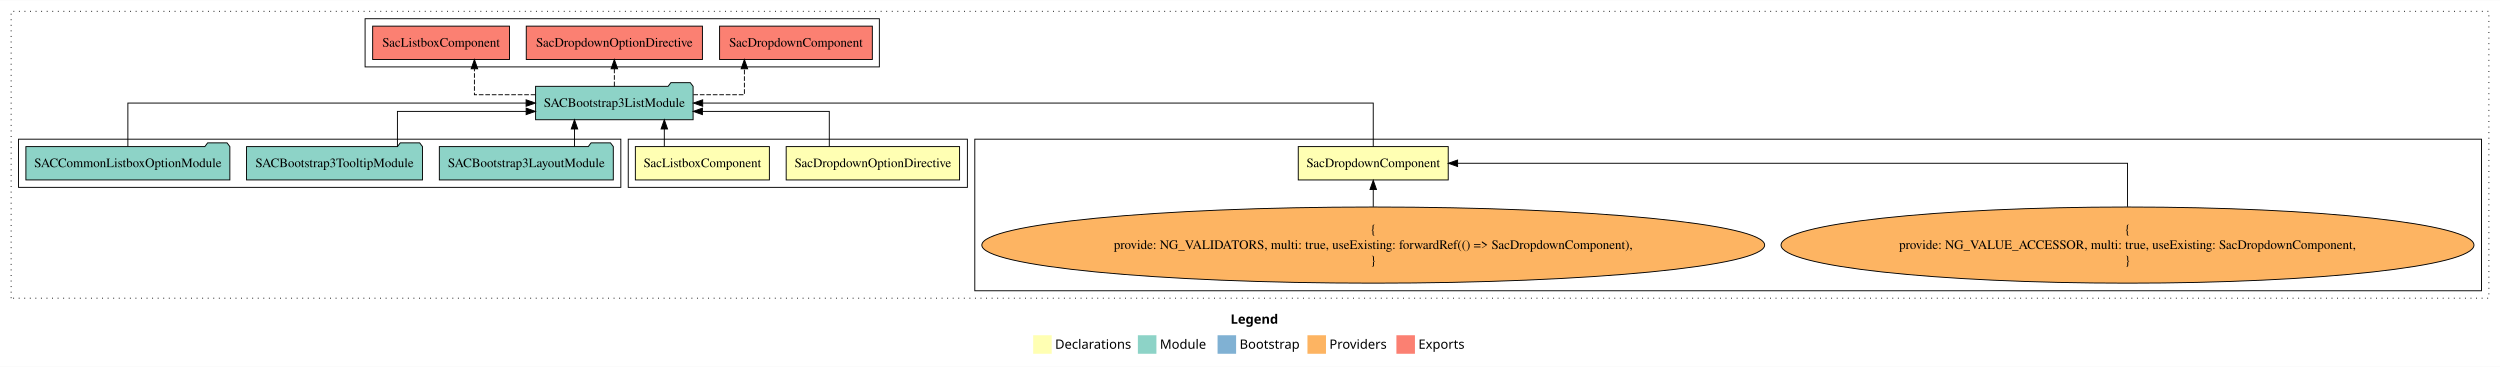
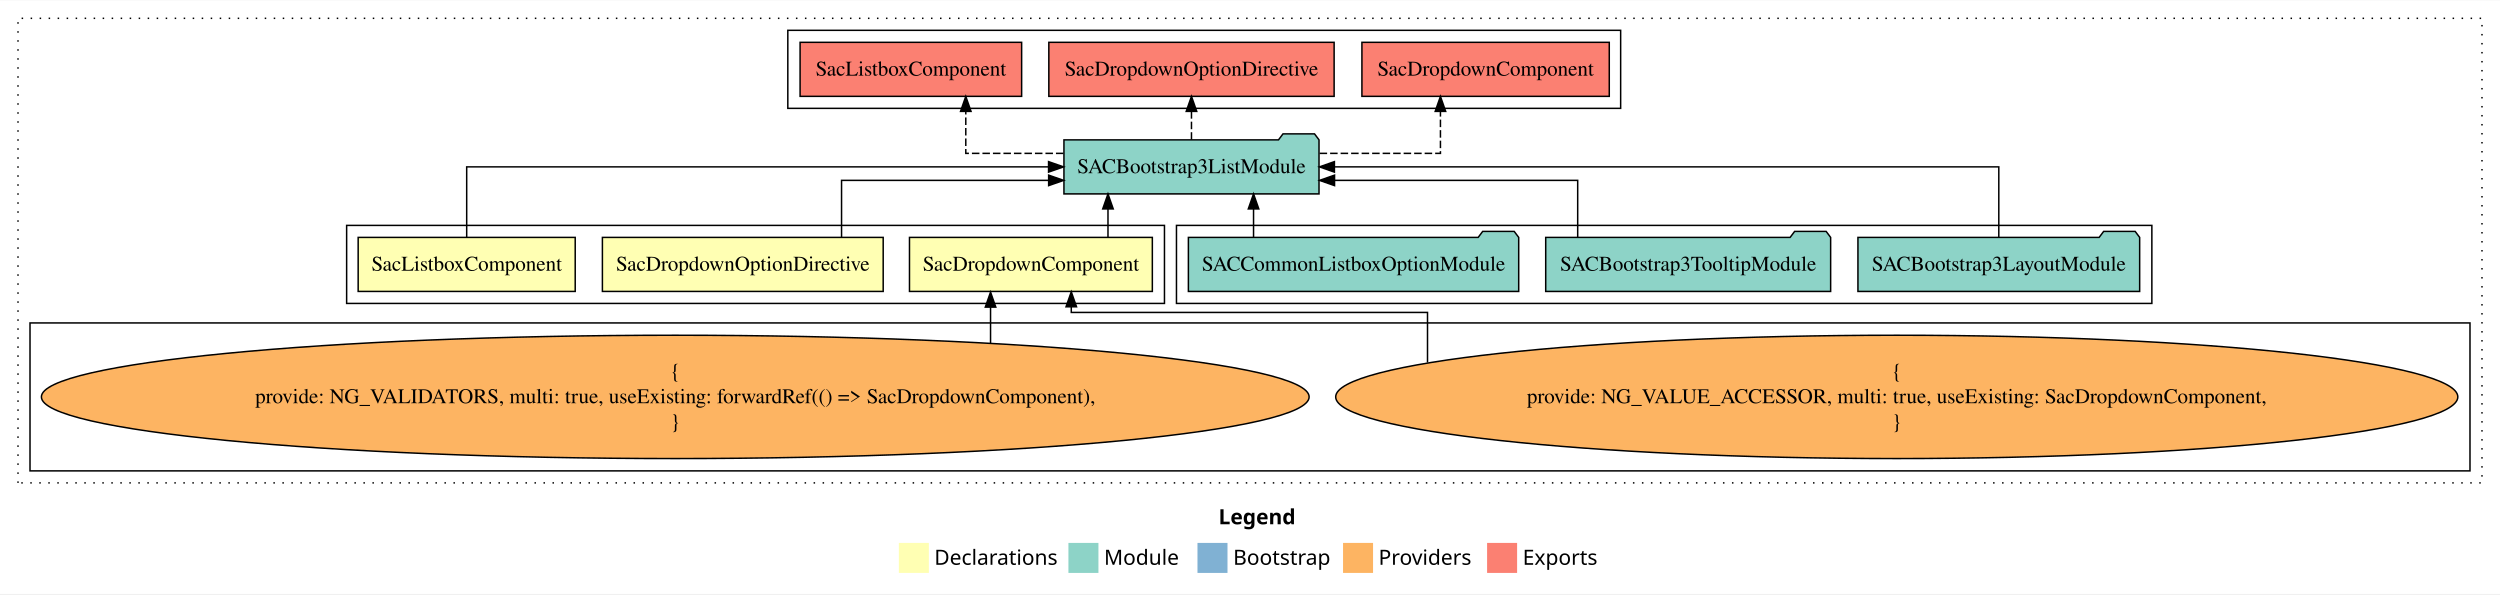
- <svg xmlns="http://www.w3.org/2000/svg" width="2698pt" height="396pt" viewBox="0.00 0.00 2698.00 395.59">
+ <svg xmlns="http://www.w3.org/2000/svg" width="1666pt" height="396pt" viewBox="0.00 0.00 1666.00 395.59">
  <g id="graph0" class="graph" transform="scale(1 1) rotate(0) translate(4 391.59)">
-     <polygon fill="white" stroke="transparent" points="-4,4 -4,-391.59 2694,-391.59 2694,4 -4,4" />
-     <text text-anchor="start" x="1324.01" y="-42.4" font-family="Times-12" font-weight="bold" font-size="14.00">Legend</text>
-     <polygon fill="#ffffb3" stroke="transparent" points="1111,-10 1111,-30 1131,-30 1131,-10 1111,-10" />
-     <text text-anchor="start" x="1134.63" y="-15.4" font-family="Times-12" font-size="14.00">  Declarations</text>
-     <polygon fill="#8dd3c7" stroke="transparent" points="1224,-10 1224,-30 1244,-30 1244,-10 1224,-10" />
-     <text text-anchor="start" x="1247.73" y="-15.4" font-family="Times-12" font-size="14.00">  Module</text>
-     <polygon fill="#80b1d3" stroke="transparent" points="1310,-10 1310,-30 1330,-30 1330,-10 1310,-10" />
-     <text text-anchor="start" x="1333.78" y="-15.4" font-family="Times-12" font-size="14.00">  Bootstrap</text>
-     <polygon fill="#fdb462" stroke="transparent" points="1407,-10 1407,-30 1427,-30 1427,-10 1407,-10" />
-     <text text-anchor="start" x="1430.67" y="-15.4" font-family="Times-12" font-size="14.00">  Providers</text>
-     <polygon fill="#fb8072" stroke="transparent" points="1503,-10 1503,-30 1523,-30 1523,-10 1503,-10" />
-     <text text-anchor="start" x="1526.73" y="-15.4" font-family="Times-12" font-size="14.00">  Exports</text>
+     <polygon fill="white" stroke="transparent" points="-4,4 -4,-391.59 1662,-391.59 1662,4 -4,4" />
+     <text text-anchor="start" x="808.01" y="-42.4" font-family="Times-12" font-weight="bold" font-size="14.00">Legend</text>
+     <polygon fill="#ffffb3" stroke="transparent" points="595,-10 595,-30 615,-30 615,-10 595,-10" />
+     <text text-anchor="start" x="618.63" y="-15.4" font-family="Times-12" font-size="14.00">  Declarations</text>
+     <polygon fill="#8dd3c7" stroke="transparent" points="708,-10 708,-30 728,-30 728,-10 708,-10" />
+     <text text-anchor="start" x="731.73" y="-15.4" font-family="Times-12" font-size="14.00">  Module</text>
+     <polygon fill="#80b1d3" stroke="transparent" points="794,-10 794,-30 814,-30 814,-10 794,-10" />
+     <text text-anchor="start" x="817.78" y="-15.4" font-family="Times-12" font-size="14.00">  Bootstrap</text>
+     <polygon fill="#fdb462" stroke="transparent" points="891,-10 891,-30 911,-30 911,-10 891,-10" />
+     <text text-anchor="start" x="914.67" y="-15.4" font-family="Times-12" font-size="14.00">  Providers</text>
+     <polygon fill="#fb8072" stroke="transparent" points="987,-10 987,-30 1007,-30 1007,-10 987,-10" />
+     <text text-anchor="start" x="1010.73" y="-15.4" font-family="Times-12" font-size="14.00">  Exports</text>
    <g id="clust1" class="cluster">
-       <polygon fill="none" stroke="black" stroke-dasharray="1,5" points="8,-70 8,-379.59 2682,-379.59 2682,-70 8,-70" />
+       <polygon fill="none" stroke="black" stroke-dasharray="1,5" points="8,-70 8,-379.59 1650,-379.59 1650,-70 8,-70" />
+     </g>
+     <g id="clust6" class="cluster">
+       <polygon fill="none" stroke="black" points="780,-189.59 780,-241.59 1430,-241.59 1430,-189.59 780,-189.59" />
+     </g>
+     <g id="clust7" class="cluster">
+       <polygon fill="none" stroke="black" points="521,-319.59 521,-371.59 1076,-371.59 1076,-319.59 521,-319.59" />
+     </g>
+     <g id="clust2" class="cluster">
+       <polygon fill="none" stroke="black" points="227,-189.59 227,-241.59 772,-241.59 772,-189.59 227,-189.59" />
    </g>
    <g id="clust3" class="cluster">
-       <polygon fill="none" stroke="black" points="1048,-78 1048,-241.59 2674,-241.59 2674,-78 1048,-78" />
-     </g>
-     <g id="clust2" class="cluster">
-       <polygon fill="none" stroke="black" points="674,-189.59 674,-241.59 1040,-241.59 1040,-189.59 674,-189.59" />
-     </g>
-     <g id="clust7" class="cluster">
-       <polygon fill="none" stroke="black" points="390,-319.59 390,-371.59 945,-371.59 945,-319.59 390,-319.59" />
-     </g>
-     <g id="clust6" class="cluster">
-       <polygon fill="none" stroke="black" points="16,-189.59 16,-241.59 666,-241.59 666,-189.59 16,-189.59" />
+       <polygon fill="none" stroke="black" points="16,-78 16,-176.59 1642,-176.59 1642,-78 16,-78" />
    </g>
    <g id="node1" class="node">
-       <polygon fill="#ffffb3" stroke="black" points="1558.92,-233.59 1397.08,-233.59 1397.08,-197.59 1558.92,-197.59 1558.92,-233.59" />
-       <text text-anchor="middle" x="1478" y="-211.39" font-family="Times,serif" font-size="14.00">SacDropdownComponent</text>
+       <polygon fill="#ffffb3" stroke="black" points="763.92,-233.59 602.08,-233.59 602.08,-197.59 763.92,-197.59 763.92,-233.59" />
+       <text text-anchor="middle" x="683" y="-211.39" font-family="Times,serif" font-size="14.00">SacDropdownComponent</text>
    </g>
    <g id="node4" class="node">
-       <polygon fill="#8dd3c7" stroke="black" points="743.99,-298.59 740.99,-302.59 719.99,-302.59 716.99,-298.59 574.01,-298.59 574.01,-262.59 743.99,-262.59 743.99,-298.59" />
-       <text text-anchor="middle" x="659" y="-276.39" font-family="Times,serif" font-size="14.00">SACBootstrap3ListModule</text>
+       <polygon fill="#8dd3c7" stroke="black" points="874.99,-298.59 871.99,-302.59 850.99,-302.59 847.99,-298.59 705.01,-298.59 705.01,-262.59 874.99,-262.59 874.99,-298.59" />
+       <text text-anchor="middle" x="790" y="-276.39" font-family="Times,serif" font-size="14.00">SACBootstrap3ListModule</text>
    </g>
    <g id="edge1" class="edge">
-       <path fill="none" stroke="black" d="M1478,-233.7C1478,-252.93 1478,-280.59 1478,-280.59 1478,-280.59 754.33,-280.59 754.33,-280.59" />
-       <polygon fill="black" stroke="black" points="754.33,-277.09 744.33,-280.59 754.33,-284.09 754.33,-277.09" />
+       <path fill="none" stroke="black" d="M734.36,-233.7C734.36,-233.7 734.36,-252.58 734.36,-252.58" />
+       <polygon fill="black" stroke="black" points="730.86,-252.58 734.36,-262.58 737.86,-252.58 730.86,-252.58" />
    </g>
    <g id="node2" class="node">
-       <polygon fill="#ffffb3" stroke="black" points="1031.56,-233.59 844.44,-233.59 844.44,-197.59 1031.56,-197.59 1031.56,-233.59" />
-       <text text-anchor="middle" x="938" y="-211.39" font-family="Times,serif" font-size="14.00">SacDropdownOptionDirective</text>
+       <polygon fill="#ffffb3" stroke="black" points="584.56,-233.59 397.44,-233.59 397.44,-197.59 584.56,-197.59 584.56,-233.59" />
+       <text text-anchor="middle" x="491" y="-211.39" font-family="Times,serif" font-size="14.00">SacDropdownOptionDirective</text>
    </g>
    <g id="edge4" class="edge">
-       <path fill="none" stroke="black" d="M890.97,-233.62C890.97,-249.99 890.97,-271.59 890.97,-271.59 890.97,-271.59 754.06,-271.59 754.06,-271.59" />
-       <polygon fill="black" stroke="black" points="754.06,-268.09 744.06,-271.59 754.06,-275.09 754.06,-268.09" />
+       <path fill="none" stroke="black" d="M556.81,-233.62C556.81,-249.99 556.81,-271.59 556.81,-271.59 556.81,-271.59 694.82,-271.59 694.82,-271.59" />
+       <polygon fill="black" stroke="black" points="694.82,-275.09 704.82,-271.59 694.82,-268.09 694.82,-275.09" />
    </g>
    <g id="node3" class="node">
-       <polygon fill="#ffffb3" stroke="black" points="826.32,-233.59 681.68,-233.59 681.68,-197.59 826.32,-197.59 826.32,-233.59" />
-       <text text-anchor="middle" x="754" y="-211.39" font-family="Times,serif" font-size="14.00">SacListboxComponent</text>
+       <polygon fill="#ffffb3" stroke="black" points="379.32,-233.59 234.68,-233.59 234.68,-197.59 379.32,-197.59 379.32,-233.59" />
+       <text text-anchor="middle" x="307" y="-211.39" font-family="Times,serif" font-size="14.00">SacListboxComponent</text>
    </g>
    <g id="edge5" class="edge">
-       <path fill="none" stroke="black" d="M712.92,-233.7C712.92,-233.7 712.92,-252.58 712.92,-252.58" />
-       <polygon fill="black" stroke="black" points="709.42,-252.58 712.92,-262.58 716.42,-252.58 709.42,-252.58" />
+       <path fill="none" stroke="black" d="M307,-233.7C307,-252.93 307,-280.59 307,-280.59 307,-280.59 694.76,-280.59 694.76,-280.59" />
+       <polygon fill="black" stroke="black" points="694.76,-284.09 704.76,-280.59 694.76,-277.09 694.76,-284.09" />
    </g>
    <g id="node10" class="node">
-       <polygon fill="#fb8072" stroke="black" points="937.42,-363.59 772.58,-363.59 772.58,-327.59 937.42,-327.59 937.42,-363.59" />
-       <text text-anchor="middle" x="855" y="-341.39" font-family="Times,serif" font-size="14.00">SacDropdownComponent </text>
+       <polygon fill="#fb8072" stroke="black" points="1068.42,-363.59 903.58,-363.59 903.58,-327.59 1068.42,-327.59 1068.42,-363.59" />
+       <text text-anchor="middle" x="986" y="-341.39" font-family="Times,serif" font-size="14.00">SacDropdownComponent </text>
    </g>
    <g id="edge9" class="edge">
-       <path fill="none" stroke="black" stroke-dasharray="5,2" d="M744.28,-289.59C773.67,-289.59 799.35,-289.59 799.35,-289.59 799.35,-289.59 799.35,-317.56 799.35,-317.56" />
-       <polygon fill="black" stroke="black" points="795.85,-317.56 799.35,-327.56 802.85,-317.56 795.85,-317.56" />
+       <path fill="none" stroke="black" stroke-dasharray="5,2" d="M875.39,-289.59C916.04,-289.59 955.91,-289.59 955.91,-289.59 955.91,-289.59 955.91,-317.56 955.91,-317.56" />
+       <polygon fill="black" stroke="black" points="952.41,-317.56 955.91,-327.56 959.41,-317.56 952.41,-317.56" />
    </g>
    <g id="node11" class="node">
-       <polygon fill="#fb8072" stroke="black" points="754.06,-363.59 563.94,-363.59 563.94,-327.59 754.06,-327.59 754.06,-363.59" />
-       <text text-anchor="middle" x="659" y="-341.39" font-family="Times,serif" font-size="14.00">SacDropdownOptionDirective </text>
+       <polygon fill="#fb8072" stroke="black" points="885.06,-363.59 694.94,-363.59 694.94,-327.59 885.06,-327.59 885.06,-363.59" />
+       <text text-anchor="middle" x="790" y="-341.39" font-family="Times,serif" font-size="14.00">SacDropdownOptionDirective </text>
    </g>
    <g id="edge10" class="edge">
-       <path fill="none" stroke="black" stroke-dasharray="5,2" d="M659,-298.7C659,-298.7 659,-317.58 659,-317.58" />
-       <polygon fill="black" stroke="black" points="655.5,-317.58 659,-327.58 662.5,-317.58 655.5,-317.58" />
+       <path fill="none" stroke="black" stroke-dasharray="5,2" d="M790,-298.7C790,-298.7 790,-317.58 790,-317.58" />
+       <polygon fill="black" stroke="black" points="786.5,-317.58 790,-327.58 793.5,-317.58 786.5,-317.58" />
    </g>
    <g id="node12" class="node">
-       <polygon fill="#fb8072" stroke="black" points="545.82,-363.59 398.18,-363.59 398.18,-327.59 545.82,-327.59 545.82,-363.59" />
-       <text text-anchor="middle" x="472" y="-341.39" font-family="Times,serif" font-size="14.00">SacListboxComponent </text>
+       <polygon fill="#fb8072" stroke="black" points="676.82,-363.59 529.18,-363.59 529.18,-327.59 676.82,-327.59 676.82,-363.59" />
+       <text text-anchor="middle" x="603" y="-341.39" font-family="Times,serif" font-size="14.00">SacListboxComponent </text>
    </g>
    <g id="edge11" class="edge">
-       <path fill="none" stroke="black" stroke-dasharray="5,2" d="M573.78,-289.59C539.53,-289.59 507.99,-289.59 507.99,-289.59 507.99,-289.59 507.99,-317.56 507.99,-317.56" />
-       <polygon fill="black" stroke="black" points="504.49,-317.56 507.99,-327.56 511.49,-317.56 504.49,-317.56" />
+       <path fill="none" stroke="black" stroke-dasharray="5,2" d="M704.69,-289.59C670.75,-289.59 639.6,-289.59 639.6,-289.59 639.6,-289.59 639.6,-317.56 639.6,-317.56" />
+       <polygon fill="black" stroke="black" points="636.1,-317.56 639.6,-327.56 643.1,-317.56 636.1,-317.56" />
    </g>
    <g id="node5" class="node">
-       <ellipse fill="#fdb462" stroke="black" cx="2292" cy="-127.3" rx="373.9" ry="41.09" />
-       <text text-anchor="middle" x="2292" y="-139.9" font-family="Times,serif" font-size="14.00">{</text>
-       <text text-anchor="middle" x="2292" y="-123.1" font-family="Times,serif" font-size="14.00">    provide: NG_VALUE_ACCESSOR, multi: true, useExisting: SacDropdownComponent,</text>
-       <text text-anchor="middle" x="2292" y="-106.3" font-family="Times,serif" font-size="14.00">}</text>
+       <ellipse fill="#fdb462" stroke="black" cx="1260" cy="-127.3" rx="373.9" ry="41.09" />
+       <text text-anchor="middle" x="1260" y="-139.9" font-family="Times,serif" font-size="14.00">{</text>
+       <text text-anchor="middle" x="1260" y="-123.1" font-family="Times,serif" font-size="14.00">    provide: NG_VALUE_ACCESSOR, multi: true, useExisting: SacDropdownComponent,</text>
+       <text text-anchor="middle" x="1260" y="-106.3" font-family="Times,serif" font-size="14.00">}</text>
    </g>
    <g id="edge2" class="edge">
-       <path fill="none" stroke="black" d="M2292,-168.6C2292,-191.58 2292,-215.59 2292,-215.59 2292,-215.59 1569.03,-215.59 1569.03,-215.59" />
-       <polygon fill="black" stroke="black" points="1569.03,-212.09 1559.03,-215.59 1569.03,-219.09 1569.03,-212.09" />
+       <path fill="none" stroke="black" d="M947.29,-150.19C947.29,-165.78 947.29,-183.59 947.29,-183.59 947.29,-183.59 709.9,-183.59 709.9,-183.59 709.9,-183.59 709.9,-187.35 709.9,-187.35" />
+       <polygon fill="black" stroke="black" points="706.4,-187.35 709.9,-197.35 713.4,-187.35 706.4,-187.35" />
    </g>
    <g id="node6" class="node">
-       <ellipse fill="#fdb462" stroke="black" cx="1478" cy="-127.3" rx="422.41" ry="41.09" />
-       <text text-anchor="middle" x="1478" y="-139.9" font-family="Times,serif" font-size="14.00">{</text>
-       <text text-anchor="middle" x="1478" y="-123.1" font-family="Times,serif" font-size="14.00">    provide: NG_VALIDATORS, multi: true, useExisting: forwardRef(() =&gt; SacDropdownComponent),</text>
-       <text text-anchor="middle" x="1478" y="-106.3" font-family="Times,serif" font-size="14.00">}</text>
+       <ellipse fill="#fdb462" stroke="black" cx="446" cy="-127.3" rx="422.41" ry="41.09" />
+       <text text-anchor="middle" x="446" y="-139.9" font-family="Times,serif" font-size="14.00">{</text>
+       <text text-anchor="middle" x="446" y="-123.1" font-family="Times,serif" font-size="14.00">    provide: NG_VALIDATORS, multi: true, useExisting: forwardRef(() =&gt; SacDropdownComponent),</text>
+       <text text-anchor="middle" x="446" y="-106.3" font-family="Times,serif" font-size="14.00">}</text>
    </g>
    <g id="edge3" class="edge">
-       <path fill="none" stroke="black" d="M1478,-168.6C1478,-168.6 1478,-187.26 1478,-187.26" />
-       <polygon fill="black" stroke="black" points="1474.5,-187.26 1478,-197.26 1481.5,-187.26 1474.5,-187.26" />
+       <path fill="none" stroke="black" d="M656.1,-163.21C656.1,-163.21 656.1,-187.13 656.1,-187.13" />
+       <polygon fill="black" stroke="black" points="652.6,-187.13 656.1,-197.13 659.6,-187.13 652.6,-187.13" />
    </g>
    <g id="node7" class="node">
-       <polygon fill="#8dd3c7" stroke="black" points="657.87,-233.59 654.87,-237.59 633.87,-237.59 630.87,-233.59 470.13,-233.59 470.13,-197.59 657.87,-197.59 657.87,-233.59" />
-       <text text-anchor="middle" x="564" y="-211.39" font-family="Times,serif" font-size="14.00">SACBootstrap3LayoutModule</text>
+       <polygon fill="#8dd3c7" stroke="black" points="1421.87,-233.59 1418.87,-237.59 1397.87,-237.59 1394.87,-233.59 1234.13,-233.59 1234.13,-197.59 1421.87,-197.59 1421.87,-233.59" />
+       <text text-anchor="middle" x="1328" y="-211.39" font-family="Times,serif" font-size="14.00">SACBootstrap3LayoutModule</text>
    </g>
    <g id="edge6" class="edge">
-       <path fill="none" stroke="black" d="M615.97,-233.7C615.97,-233.7 615.97,-252.58 615.97,-252.58" />
-       <polygon fill="black" stroke="black" points="612.47,-252.58 615.97,-262.58 619.47,-252.58 612.47,-252.58" />
+       <path fill="none" stroke="black" d="M1328,-233.7C1328,-252.93 1328,-280.59 1328,-280.59 1328,-280.59 885.25,-280.59 885.25,-280.59" />
+       <polygon fill="black" stroke="black" points="885.25,-277.09 875.25,-280.59 885.25,-284.09 885.25,-277.09" />
    </g>
    <g id="node8" class="node">
-       <polygon fill="#8dd3c7" stroke="black" points="451.94,-233.59 448.94,-237.59 427.94,-237.59 424.94,-233.59 262.06,-233.59 262.06,-197.59 451.94,-197.59 451.94,-233.59" />
-       <text text-anchor="middle" x="357" y="-211.39" font-family="Times,serif" font-size="14.00">SACBootstrap3TooltipModule</text>
+       <polygon fill="#8dd3c7" stroke="black" points="1215.94,-233.59 1212.94,-237.59 1191.94,-237.59 1188.94,-233.59 1026.06,-233.59 1026.06,-197.59 1215.94,-197.59 1215.94,-233.59" />
+       <text text-anchor="middle" x="1121" y="-211.39" font-family="Times,serif" font-size="14.00">SACBootstrap3TooltipModule</text>
    </g>
    <g id="edge7" class="edge">
-       <path fill="none" stroke="black" d="M424.9,-233.62C424.9,-249.99 424.9,-271.59 424.9,-271.59 424.9,-271.59 563.82,-271.59 563.82,-271.59" />
-       <polygon fill="black" stroke="black" points="563.82,-275.09 573.82,-271.59 563.82,-268.09 563.82,-275.09" />
+       <path fill="none" stroke="black" d="M1047.37,-233.62C1047.37,-249.99 1047.37,-271.59 1047.37,-271.59 1047.37,-271.59 885.34,-271.59 885.34,-271.59" />
+       <polygon fill="black" stroke="black" points="885.34,-268.09 875.34,-271.59 885.34,-275.09 885.34,-268.09" />
    </g>
    <g id="node9" class="node">
-       <polygon fill="#8dd3c7" stroke="black" points="244.06,-233.59 241.06,-237.59 220.06,-237.59 217.06,-233.59 23.94,-233.59 23.94,-197.59 244.06,-197.59 244.06,-233.59" />
-       <text text-anchor="middle" x="134" y="-211.39" font-family="Times,serif" font-size="14.00">SACCommonListboxOptionModule</text>
+       <polygon fill="#8dd3c7" stroke="black" points="1008.06,-233.59 1005.06,-237.59 984.06,-237.59 981.06,-233.59 787.94,-233.59 787.94,-197.59 1008.06,-197.59 1008.06,-233.59" />
+       <text text-anchor="middle" x="898" y="-211.39" font-family="Times,serif" font-size="14.00">SACCommonListboxOptionModule</text>
    </g>
    <g id="edge8" class="edge">
-       <path fill="none" stroke="black" d="M134,-233.7C134,-252.93 134,-280.59 134,-280.59 134,-280.59 563.77,-280.59 563.77,-280.59" />
-       <polygon fill="black" stroke="black" points="563.77,-284.09 573.77,-280.59 563.77,-277.09 563.77,-284.09" />
+       <path fill="none" stroke="black" d="M831.36,-233.7C831.36,-233.7 831.36,-252.58 831.36,-252.58" />
+       <polygon fill="black" stroke="black" points="827.86,-252.58 831.36,-262.58 834.86,-252.58 827.86,-252.58" />
    </g>
  </g>
</svg>
